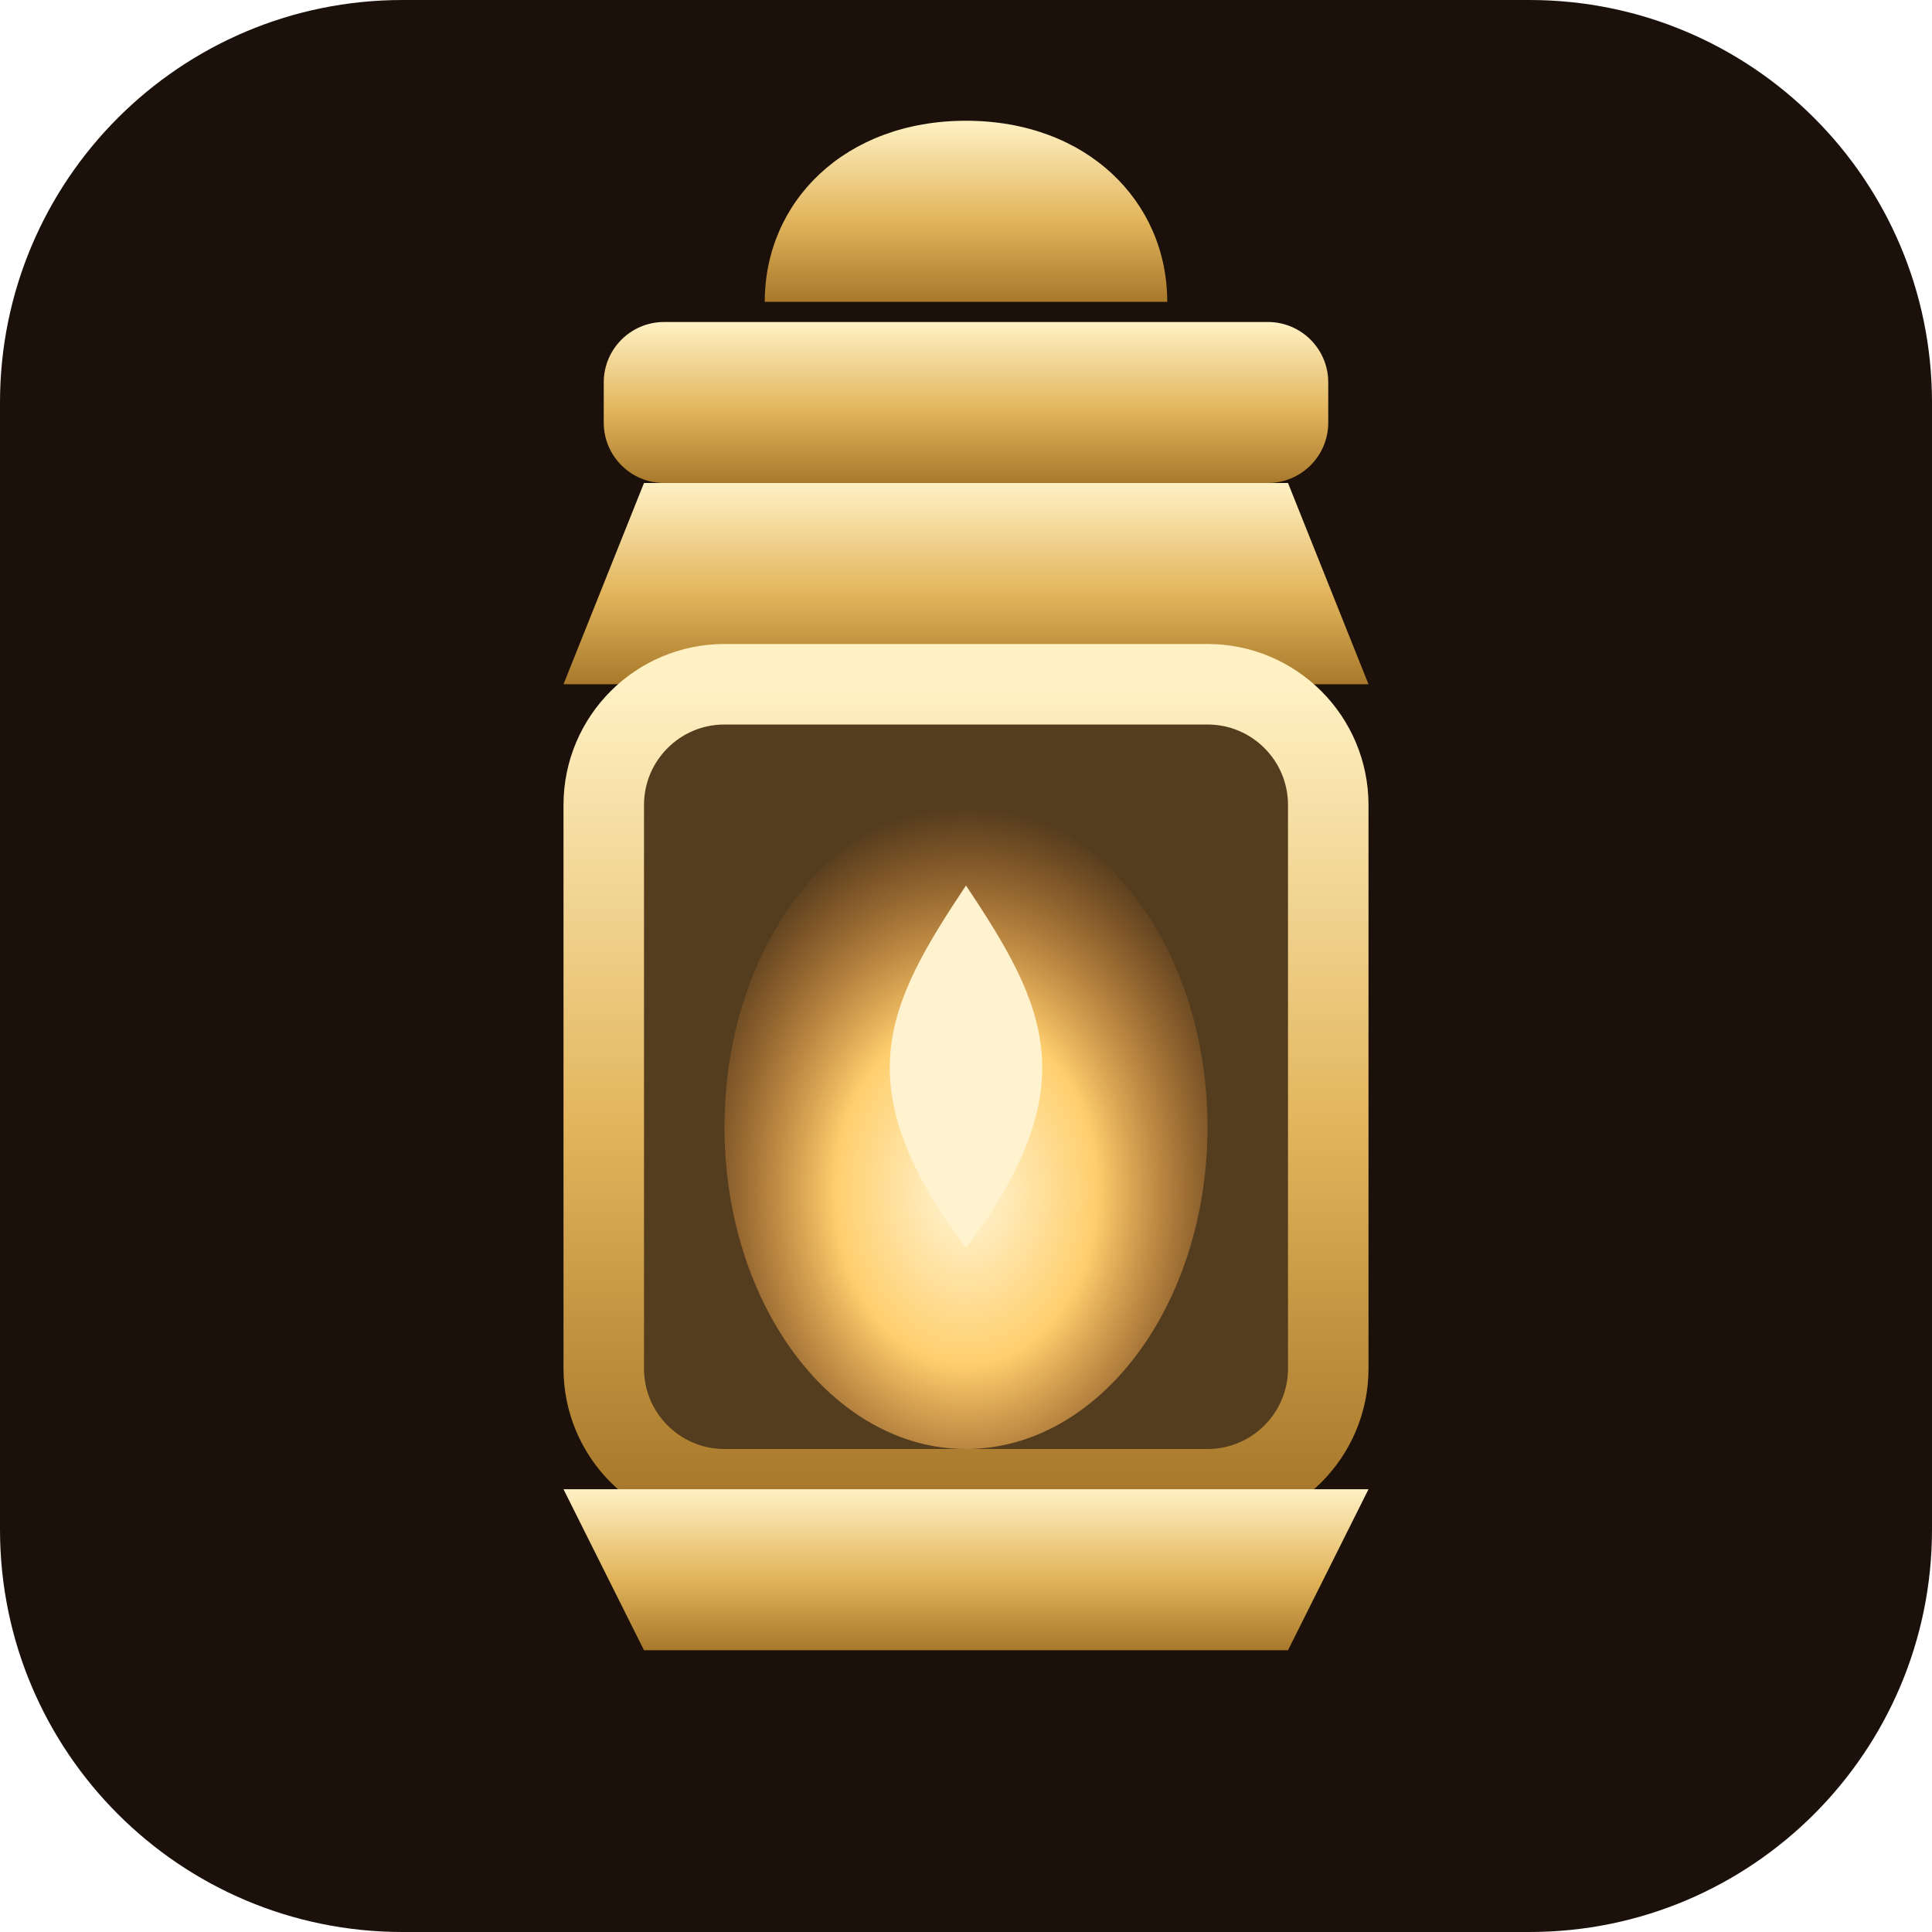
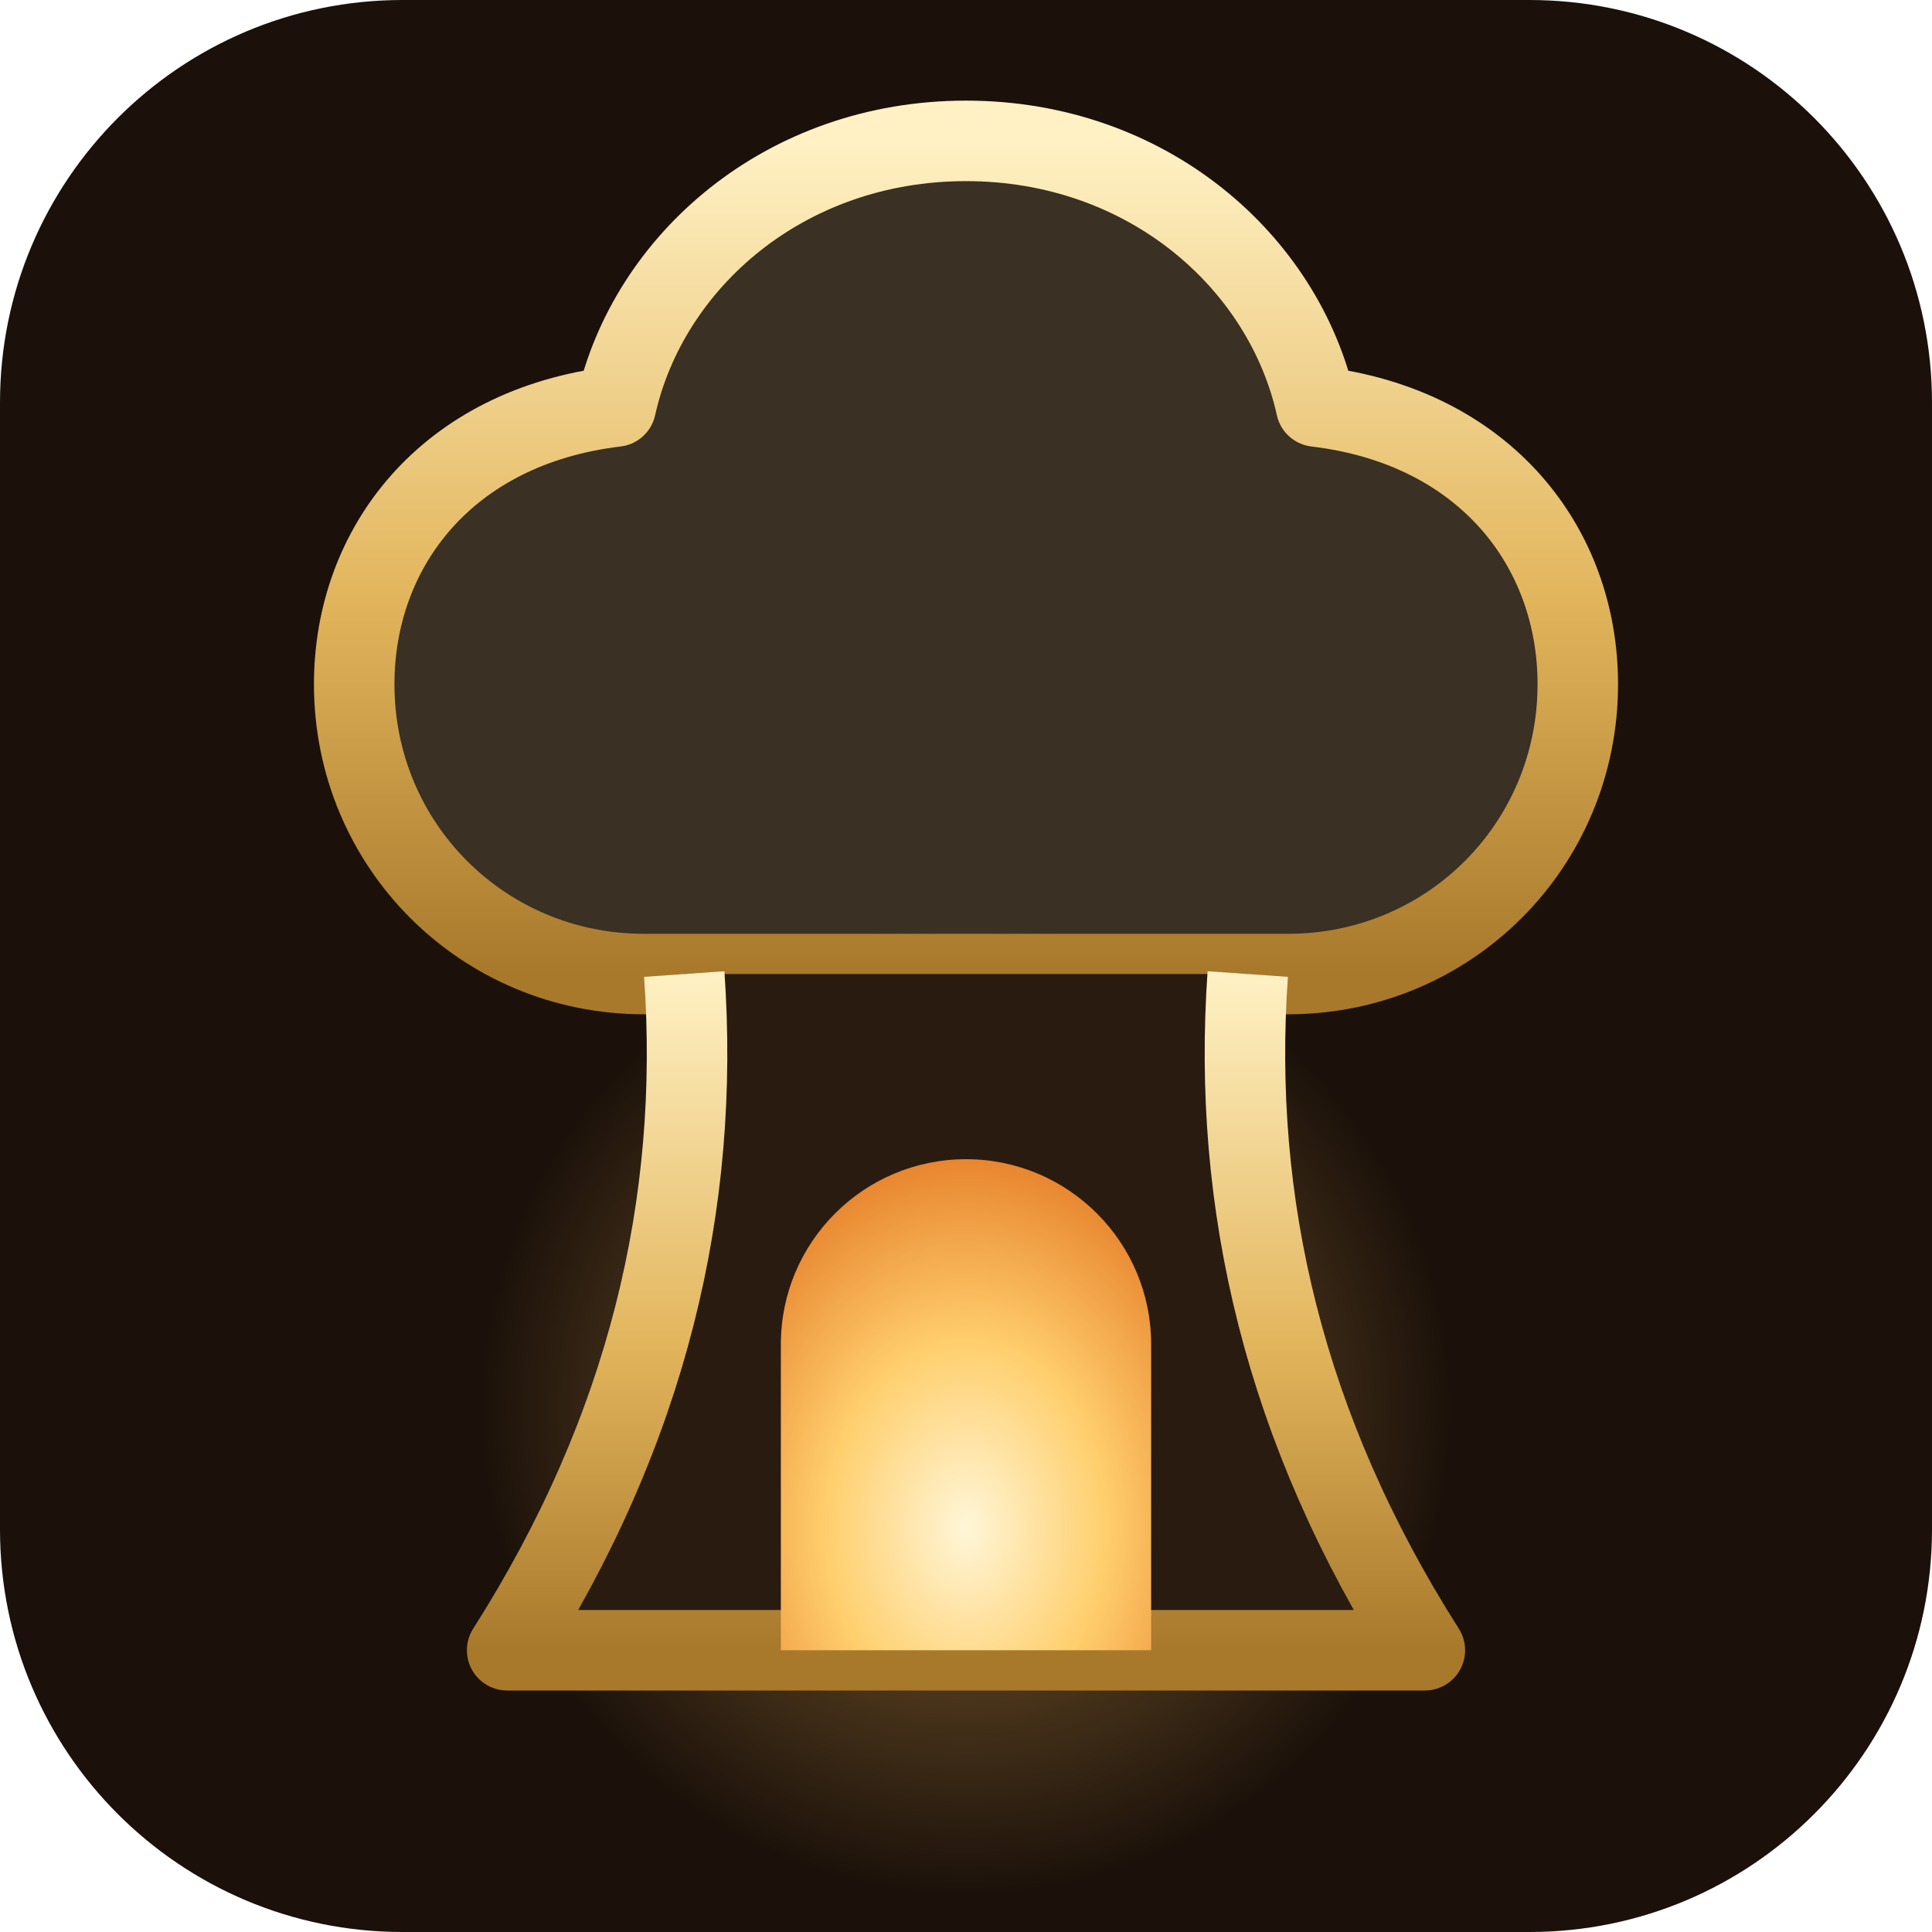
<svg xmlns="http://www.w3.org/2000/svg" viewBox="0 0 48 48">
  <defs>
    <linearGradient id="g" x1="0" y1="0" x2="0" y2="1">
      <stop offset="0" stop-color="#fff1c4" />
      <stop offset=".55" stop-color="#e2b55c" />
      <stop offset="1" stop-color="#a8792b" />
    </linearGradient>
-     <radialGradient id="f" cx=".5" cy=".6" r=".6">
+     <radialGradient id="d" cx=".5" cy=".75" r=".75">
      <stop offset="0" stop-color="#fff6d8" />
-       <stop offset=".45" stop-color="#ffcf6e" />
-       <stop offset="1" stop-color="#ff9a3c" stop-opacity="0" />
+       <stop offset=".5" stop-color="#ffcf6e" />
+       <stop offset="1" stop-color="#e8862f" />
+     </radialGradient>
+     <radialGradient id="halo" cx=".5" cy=".5" r=".5">
+       <stop offset="0" stop-color="#ffbe5c" stop-opacity=".5" />
+       <stop offset="1" stop-color="#ffbe5c" stop-opacity="0" />
    </radialGradient>
  </defs>
  <rect width="48" height="48" rx="10" fill="#1b110a" />
-   <path d="M24 3c-3 0-5 2-5 4.5h10C29 5 27 3 24 3z" fill="url(#g)" />
-   <rect x="15" y="8" width="18" height="4" rx="1.5" fill="url(#g)" />
-   <path d="M16 12h16l2 5H14z" fill="url(#g)" />
-   <rect x="15" y="17" width="18" height="20" rx="3" fill="rgba(255,190,92,.25)" stroke="url(#g)" stroke-width="2" />
-   <ellipse cx="24" cy="28" rx="6" ry="8" fill="url(#f)" />
-   <path d="M24 22c2 3 3 5 0 9-3-4-2-6 0-9z" fill="#fff3cf" />
-   <path d="M14 37h20l-2 4H16z" fill="url(#g)" />
+   <circle cx="24" cy="35" r="12" fill="url(#halo)" />
+   <path d="M24 3.5c-4.5 0-7.9 3-8.7 6.6C11.1 10.6 8.8 13.6 8.8 17c0 4 3.2 7.2 7.2 7.2h16c4 0 7.2-3.2 7.2-7.2 0-3.4-2.3-6.4-6.5-6.9C31.9 6.5 28.5 3.5 24 3.5z" fill="rgba(255,236,190,.14)" stroke="url(#g)" stroke-width="2" stroke-linejoin="round" />
+   <path d="M17 24.2c.4 5.7-.9 11.3-4.4 16.8h22.8c-3.5-5.5-4.8-11.1-4.4-16.8" fill="#2a1b11" stroke="url(#g)" stroke-width="2" stroke-linejoin="round" />
+   <path d="M19.4 41v-7.6a4.6 4.6 0 0 1 9.2 0V41z" fill="url(#d)" />
+   <path d="M7 41.2h34" stroke="url(#g)" stroke-width="2" stroke-linecap="round" />
</svg>
